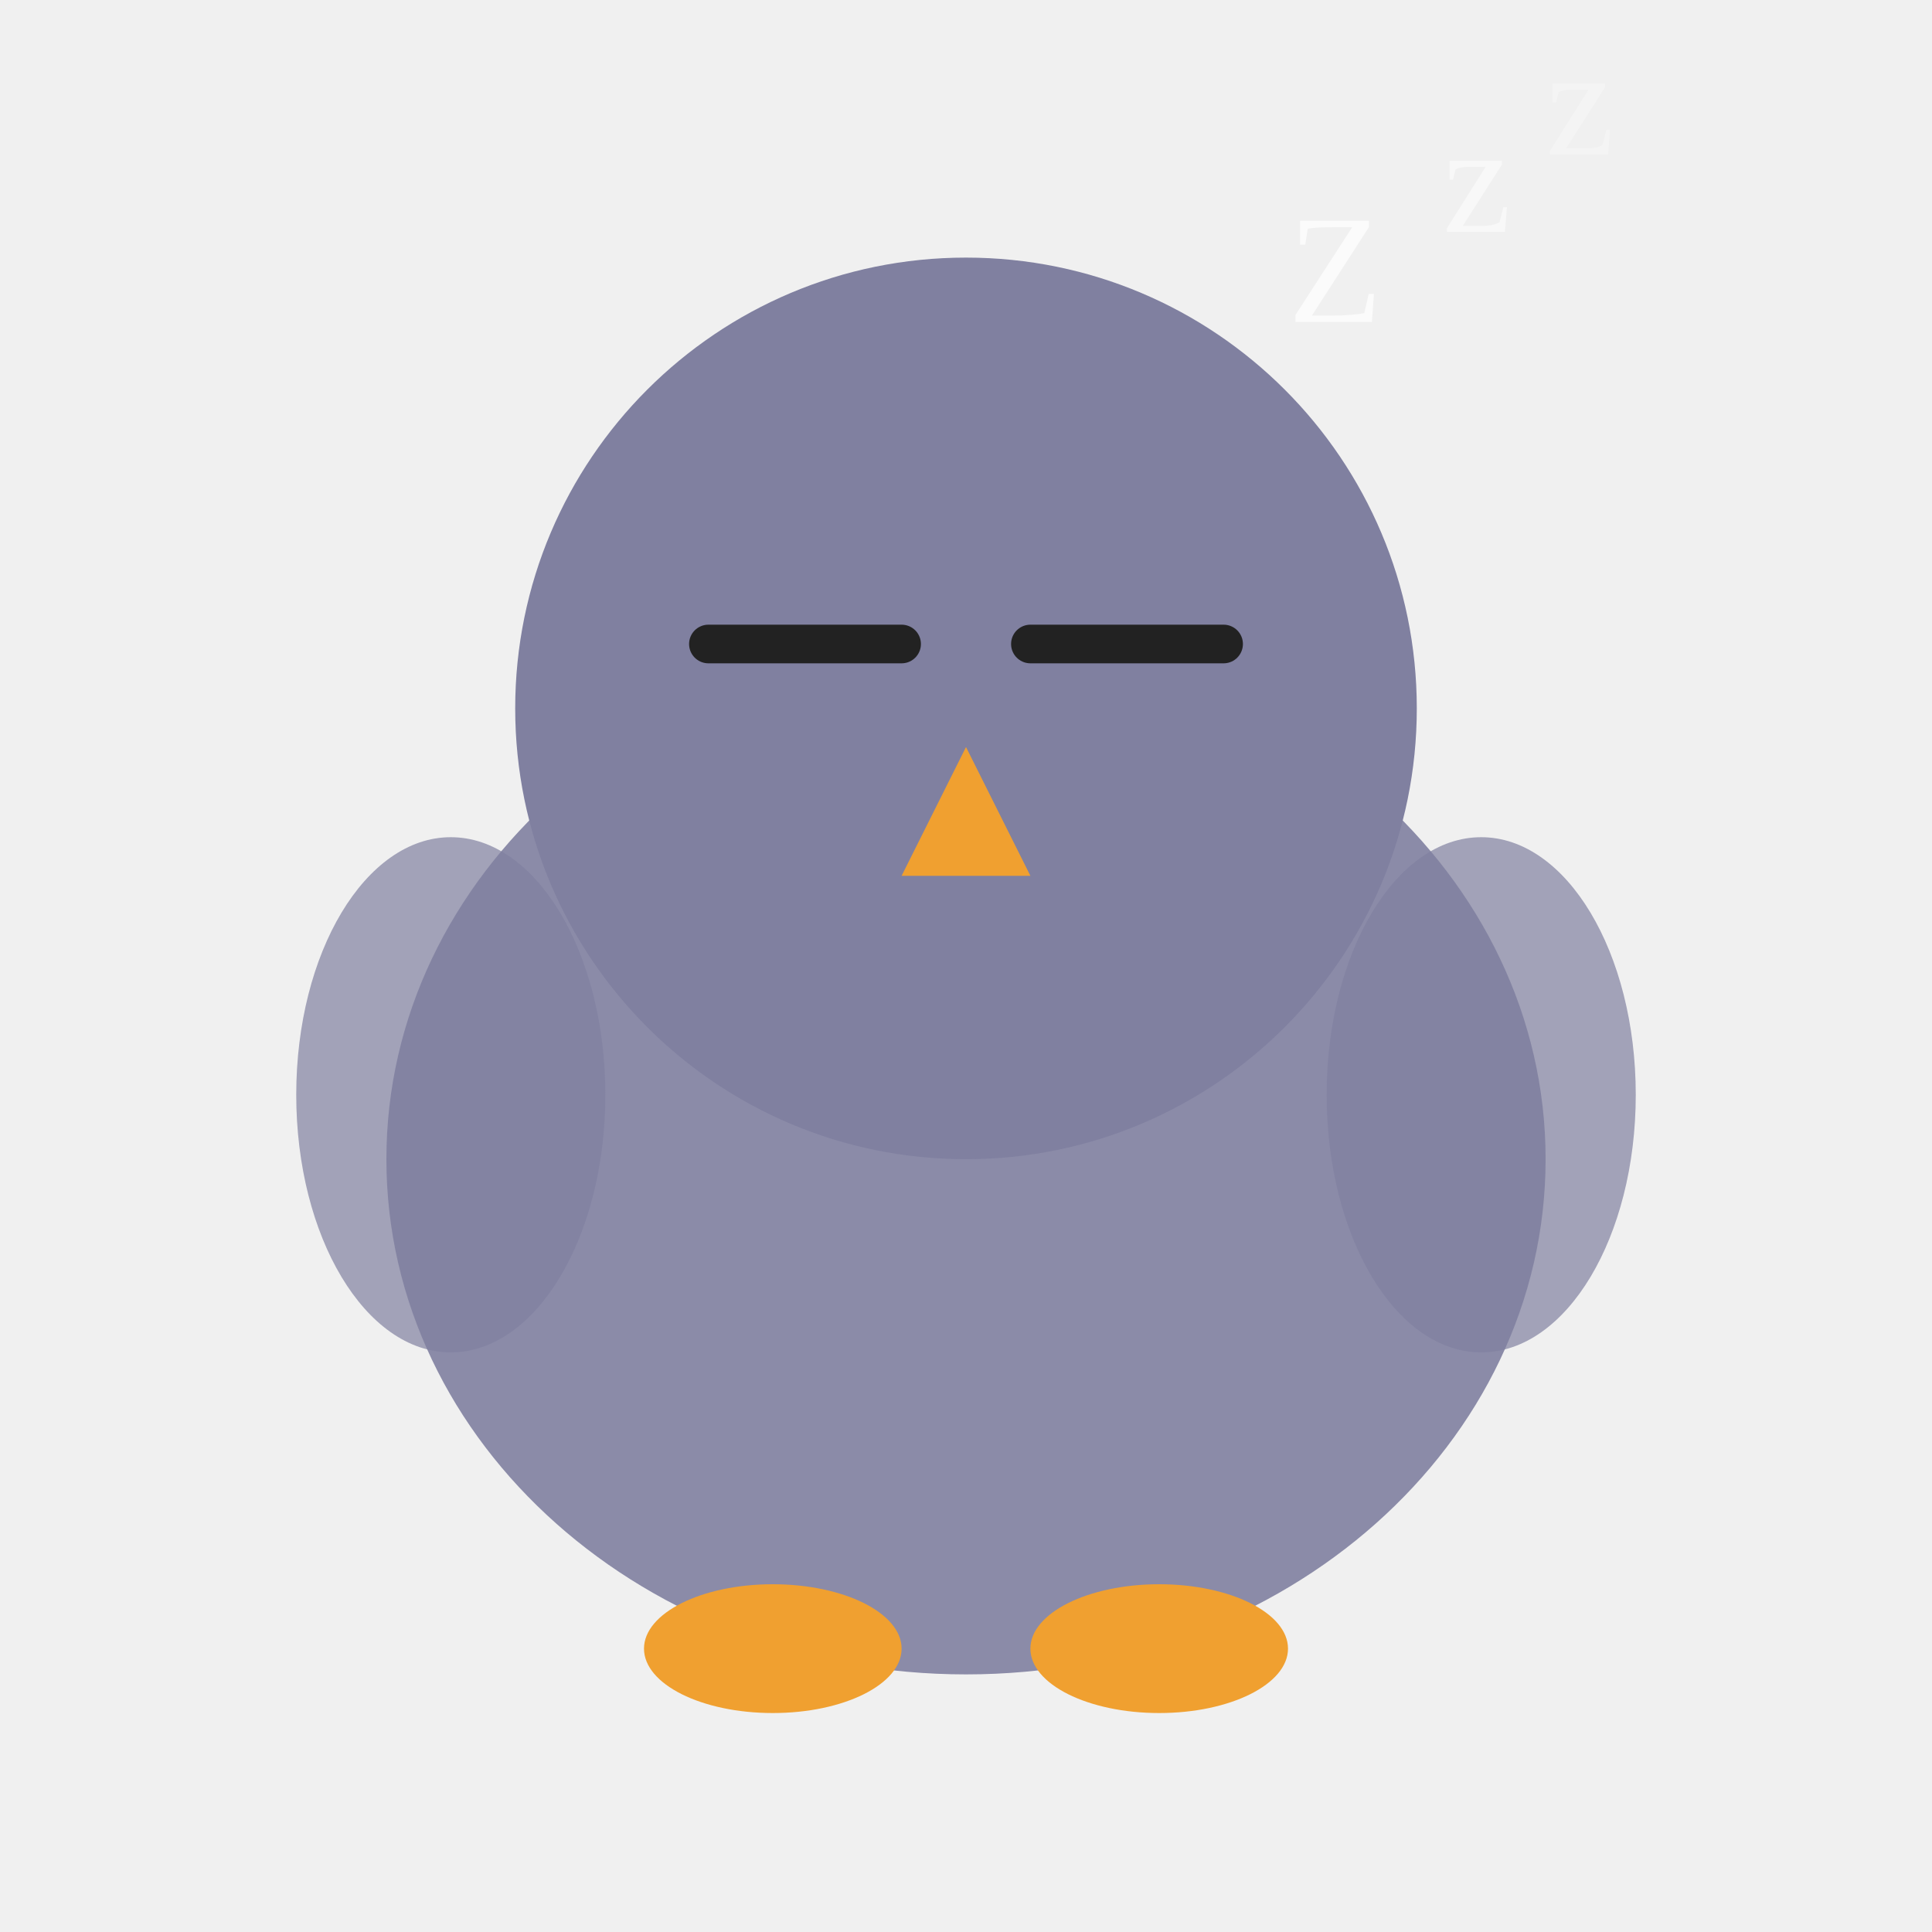
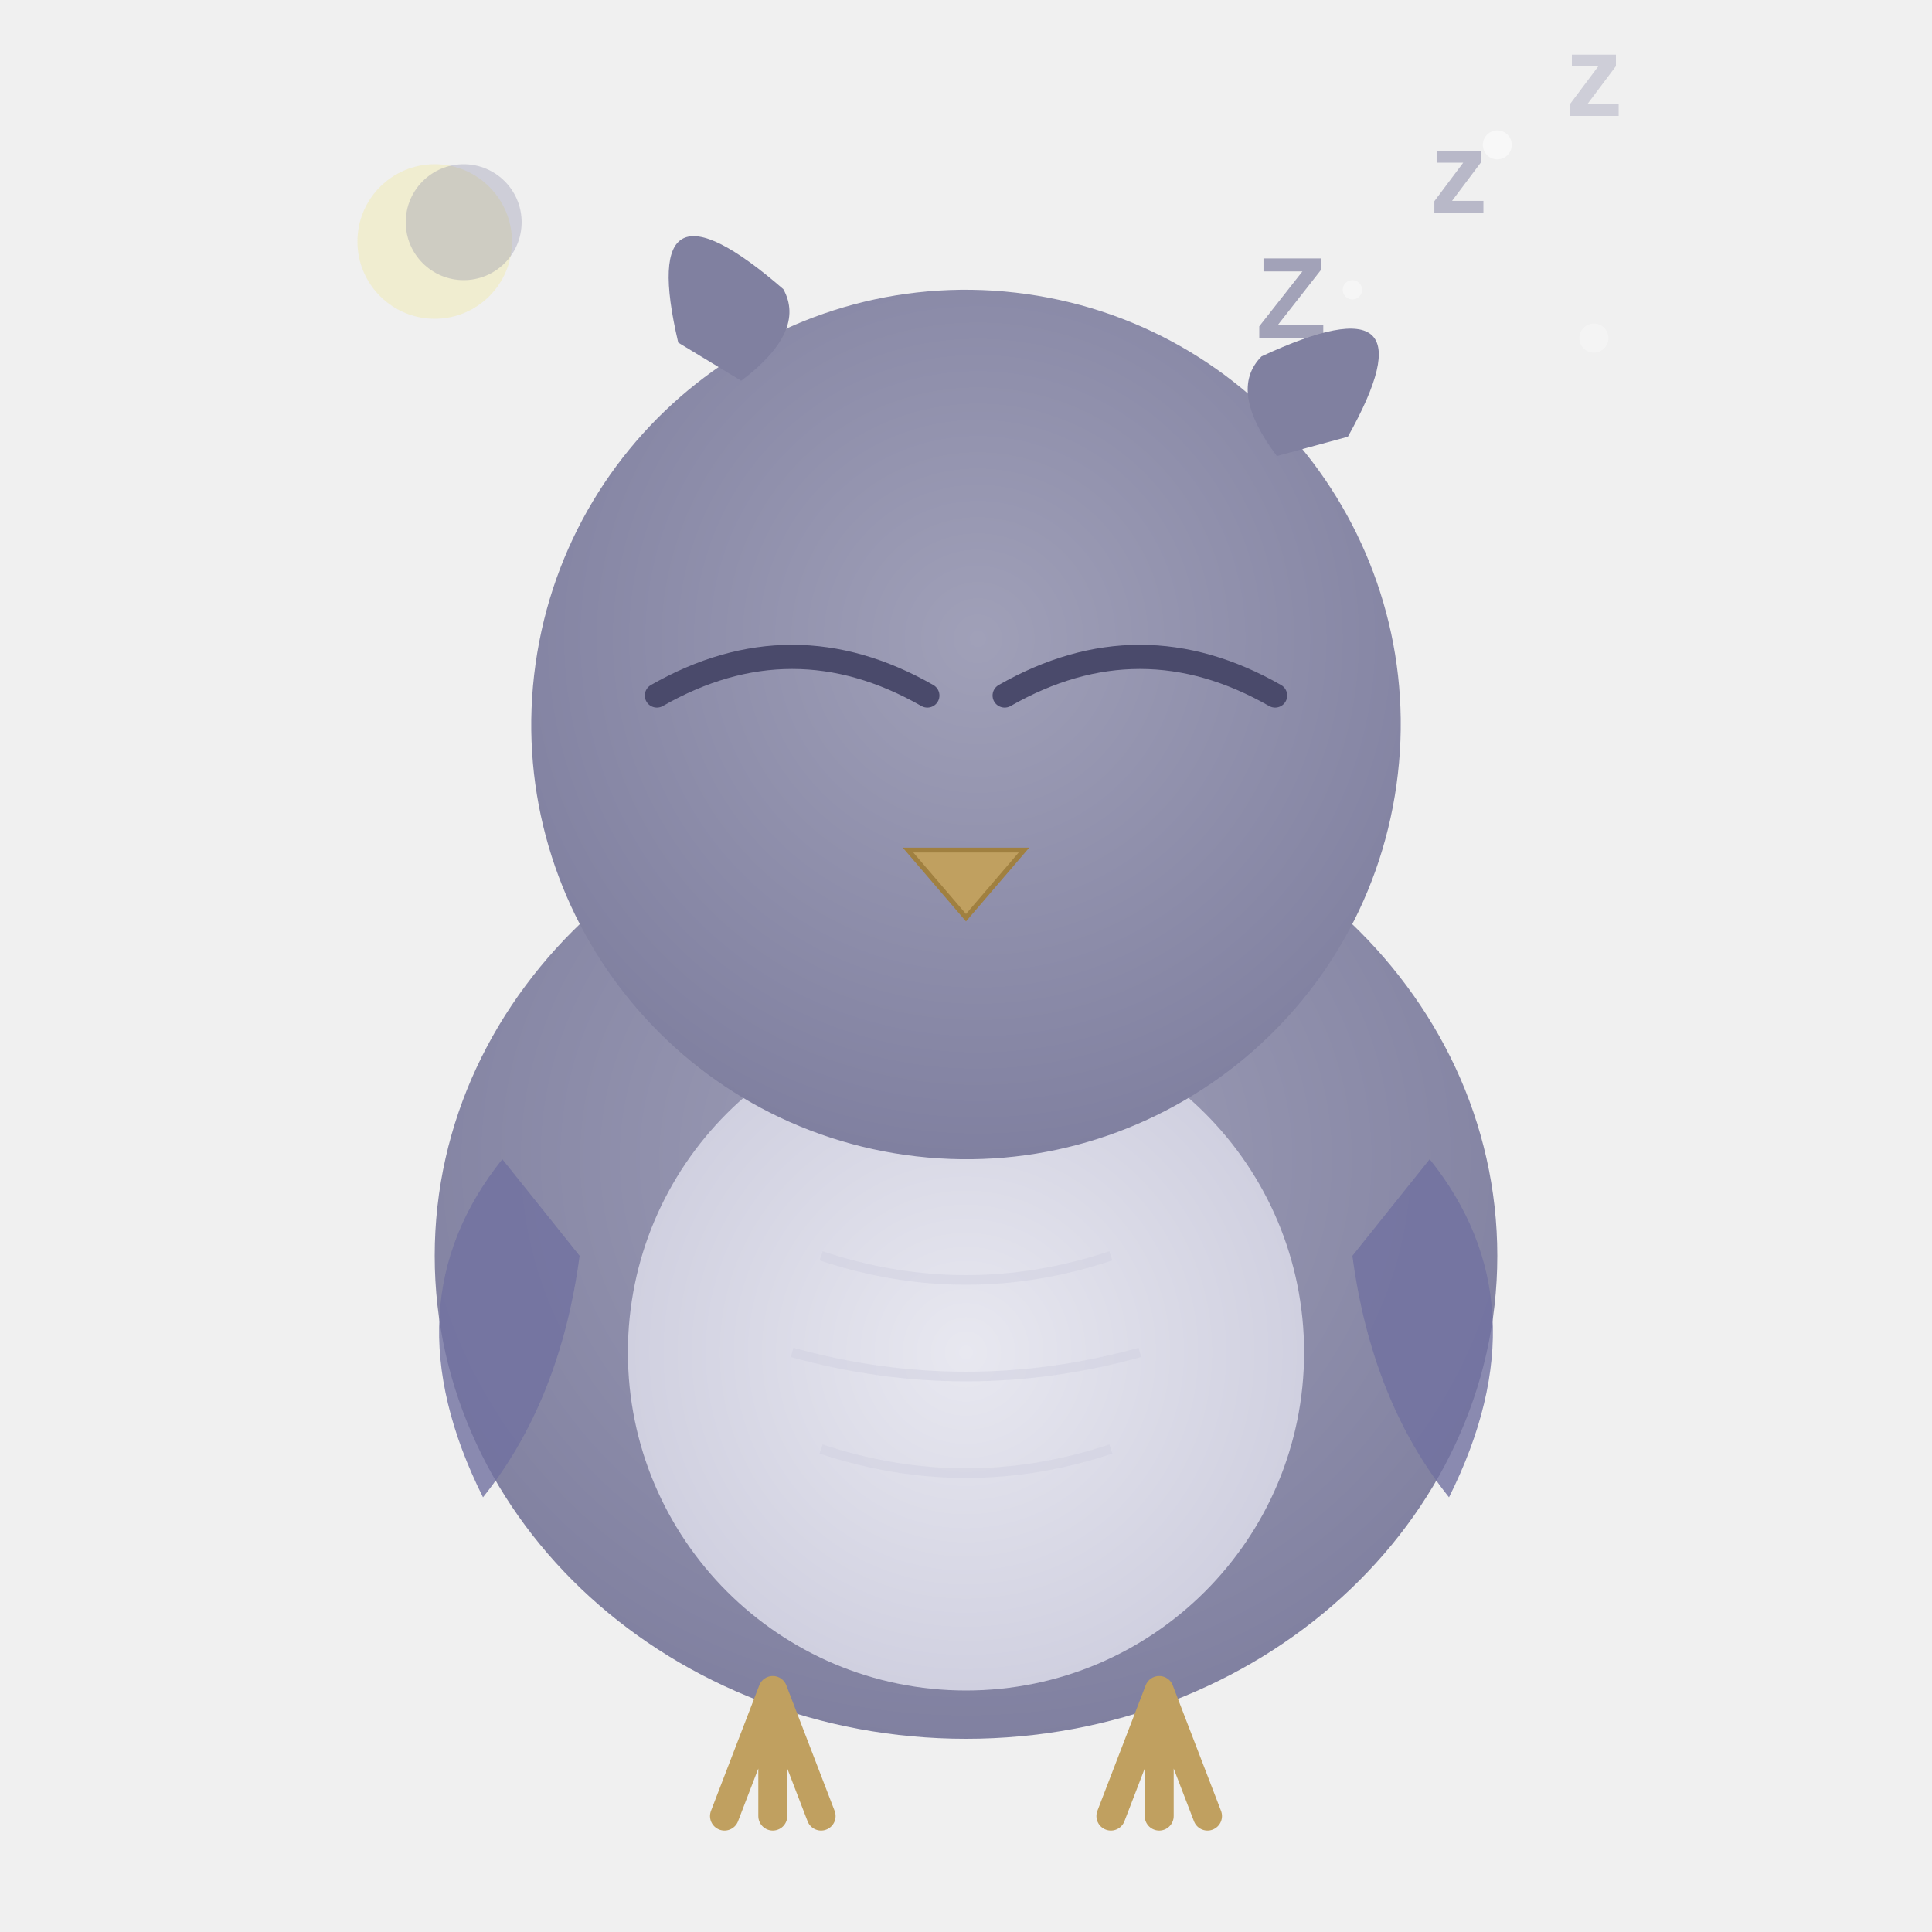
- <svg xmlns="http://www.w3.org/2000/svg" viewBox="0 0 150 150">
-   <style>
-     @keyframes zzz {
-       0% { opacity: 0.3; transform: translateY(0); }
-       50% { opacity: 0.7; transform: translateY(-5px); }
-       100% { opacity: 0.3; transform: translateY(0); }
-     }
-     .zzz1 { animation: zzz 2s infinite ease-in-out; }
-     .zzz2 { animation: zzz 2s infinite ease-in-out 0.5s; }
-     .zzz3 { animation: zzz 2s infinite ease-in-out 1s; }
-   </style>
-   <ellipse cx="75" cy="90" rx="45" ry="40" fill="#8080a0" opacity="0.9" />
-   <circle cx="75" cy="55" r="35" fill="#8080a0" />
-   <line x1="55" y1="50" x2="70" y2="50" stroke="#222" stroke-width="3" stroke-linecap="round" />
-   <line x1="80" y1="50" x2="95" y2="50" stroke="#222" stroke-width="3" stroke-linecap="round" />
-   <polygon points="75,58 70,68 80,68" fill="#f0a030" />
-   <ellipse cx="35" cy="85" rx="12" ry="20" fill="#8080a0" opacity="0.7" />
-   <ellipse cx="115" cy="85" rx="12" ry="20" fill="#8080a0" opacity="0.7" />
-   <ellipse cx="60" cy="128" rx="10" ry="5" fill="#f0a030" />
-   <ellipse cx="90" cy="128" rx="10" ry="5" fill="#f0a030" />
-   <text x="100" y="25" fontSize="14" fill="white" opacity="0.7" class="zzz1">Z</text>
-   <text x="112" y="18" fontSize="10" fill="white" opacity="0.5" class="zzz2">z</text>
-   <text x="120" y="12" fontSize="8" fill="white" opacity="0.3" class="zzz3">z</text>
+ <svg xmlns="http://www.w3.org/2000/svg" viewBox="0 0 200 200">
+   <defs>
+     <radialGradient id="bodyGradS" cx="50%" cy="40%" r="60%">
+       <stop offset="0%" stop-color="#a0a0b8" />
+       <stop offset="100%" stop-color="#8080a0" />
+     </radialGradient>
+     <radialGradient id="bellyGradS" cx="50%" cy="50%" r="50%">
+       <stop offset="0%" stop-color="#e8e8f0" />
+       <stop offset="100%" stop-color="#d0d0e0" />
+     </radialGradient>
+     <radialGradient id="eyeGradS" cx="40%" cy="35%" r="50%">
+       <stop offset="0%" stop-color="#ffffff" />
+       <stop offset="100%" stop-color="#e0e0e8" />
+     </radialGradient>
+   </defs>
+   <ellipse cx="100" cy="130" rx="55" ry="50" fill="url(#bodyGradS)" />
+   <ellipse cx="100" cy="140" rx="35" ry="35" fill="url(#bellyGradS)" />
+   <g transform="rotate(8, 100, 75)">
+     <circle cx="100" cy="75" r="45" fill="url(#bodyGradS)" />
+     <path d="M 65 40 Q 58 22 75 33 Q 78 37 72 43 Z" fill="#8080a0" />
+     <path d="M 135 40 Q 142 22 125 33 Q 122 37 128 43 Z" fill="#8080a0" />
+   </g>
+   <path d="M 68 72 Q 82 64 96 72" fill="none" stroke="#4a4a6b" stroke-width="2.5" stroke-linecap="round" />
+   <path d="M 104 72 Q 118 64 132 72" fill="none" stroke="#4a4a6b" stroke-width="2.5" stroke-linecap="round" />
+   <path d="M 94 88 L 100 95 L 106 88 Z" fill="#c0a060" stroke="#a08040" stroke-width="0.5" />
+   <path d="M 52 120 Q 40 135 50 155 Q 58 145 60 130 Z" fill="#7070a0" opacity="0.8" />
+   <path d="M 148 120 Q 160 135 150 155 Q 142 145 140 130 Z" fill="#7070a0" opacity="0.8" />
+   <path d="M 80 175 L 75 188 M 80 175 L 80 188 M 80 175 L 85 188" stroke="#c0a060" stroke-width="3" stroke-linecap="round" fill="none" />
+   <path d="M 120 175 L 115 188 M 120 175 L 120 188 M 120 175 L 125 188" stroke="#c0a060" stroke-width="3" stroke-linecap="round" fill="none" />
+   <path d="M 85 130 Q 100 135 115 130" fill="none" stroke="#d0d0e0" stroke-width="1" opacity="0.5" />
+   <path d="M 82 140 Q 100 145 118 140" fill="none" stroke="#d0d0e0" stroke-width="1" opacity="0.5" />
+   <path d="M 85 150 Q 100 155 115 150" fill="none" stroke="#d0d0e0" stroke-width="1" opacity="0.5" />
+   <text x="130" y="35" fontSize="18" fill="#8080a0" font-weight="bold" opacity="0.7" font-family="Arial, sans-serif">
+     Z
+     <animate attributeName="opacity" values="0.3;0.7;0.3" dur="2s" repeatCount="indefinite" />
+     <animateTransform attributeName="transform" type="translate" values="0,0;-3,-5;0,0" dur="2s" repeatCount="indefinite" />
+   </text>
+   <text x="148" y="22" fontSize="14" fill="#8080a0" font-weight="bold" opacity="0.5" font-family="Arial, sans-serif">
+     z
+     <animate attributeName="opacity" values="0.2;0.5;0.2" dur="2s" repeatCount="indefinite" begin="0.5s" />
+     <animateTransform attributeName="transform" type="translate" values="0,0;-2,-4;0,0" dur="2s" repeatCount="indefinite" begin="0.5s" />
+   </text>
+   <text x="162" y="12" fontSize="10" fill="#8080a0" font-weight="bold" opacity="0.3" font-family="Arial, sans-serif">
+     z
+     <animate attributeName="opacity" values="0.1;0.3;0.1" dur="2s" repeatCount="indefinite" begin="1s" />
+     <animateTransform attributeName="transform" type="translate" values="0,0;-1,-3;0,0" dur="2s" repeatCount="indefinite" begin="1s" />
+   </text>
+   <circle cx="45" cy="25" r="8" fill="#f0e8a0" opacity="0.4" />
+   <circle cx="48" cy="23" r="6" fill="#8080a0" opacity="0.3" />
+   <circle cx="155" cy="15" r="1.5" fill="white" opacity="0.5" />
+   <circle cx="140" cy="30" r="1" fill="white" opacity="0.4" />
+   <circle cx="165" cy="35" r="1.5" fill="white" opacity="0.3" />
</svg>
